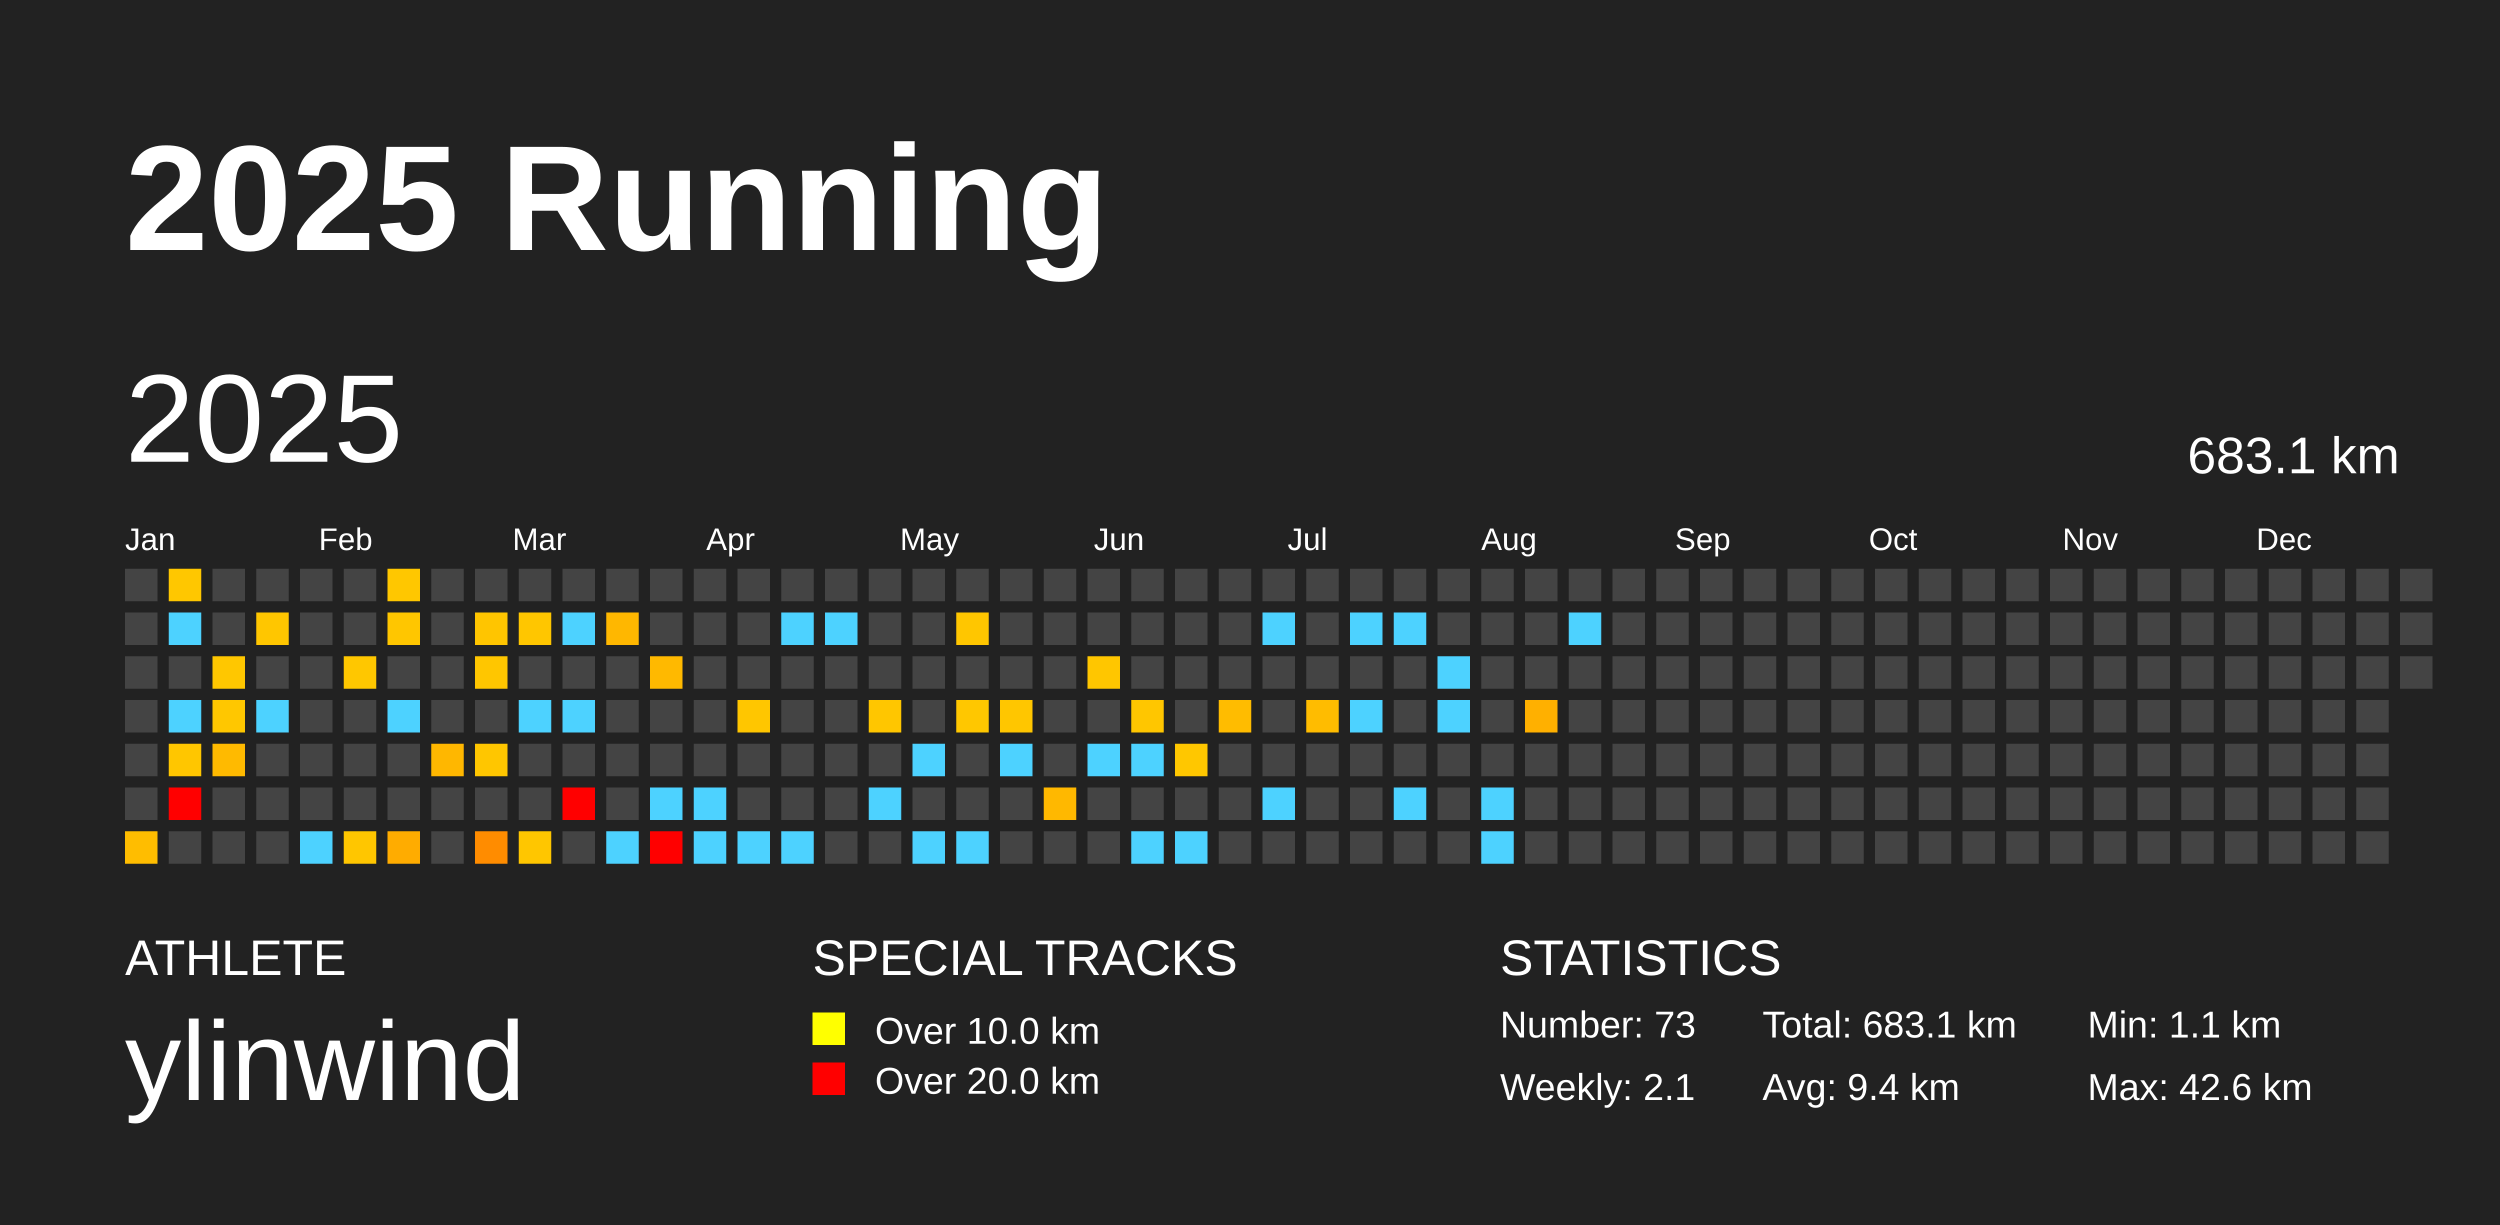
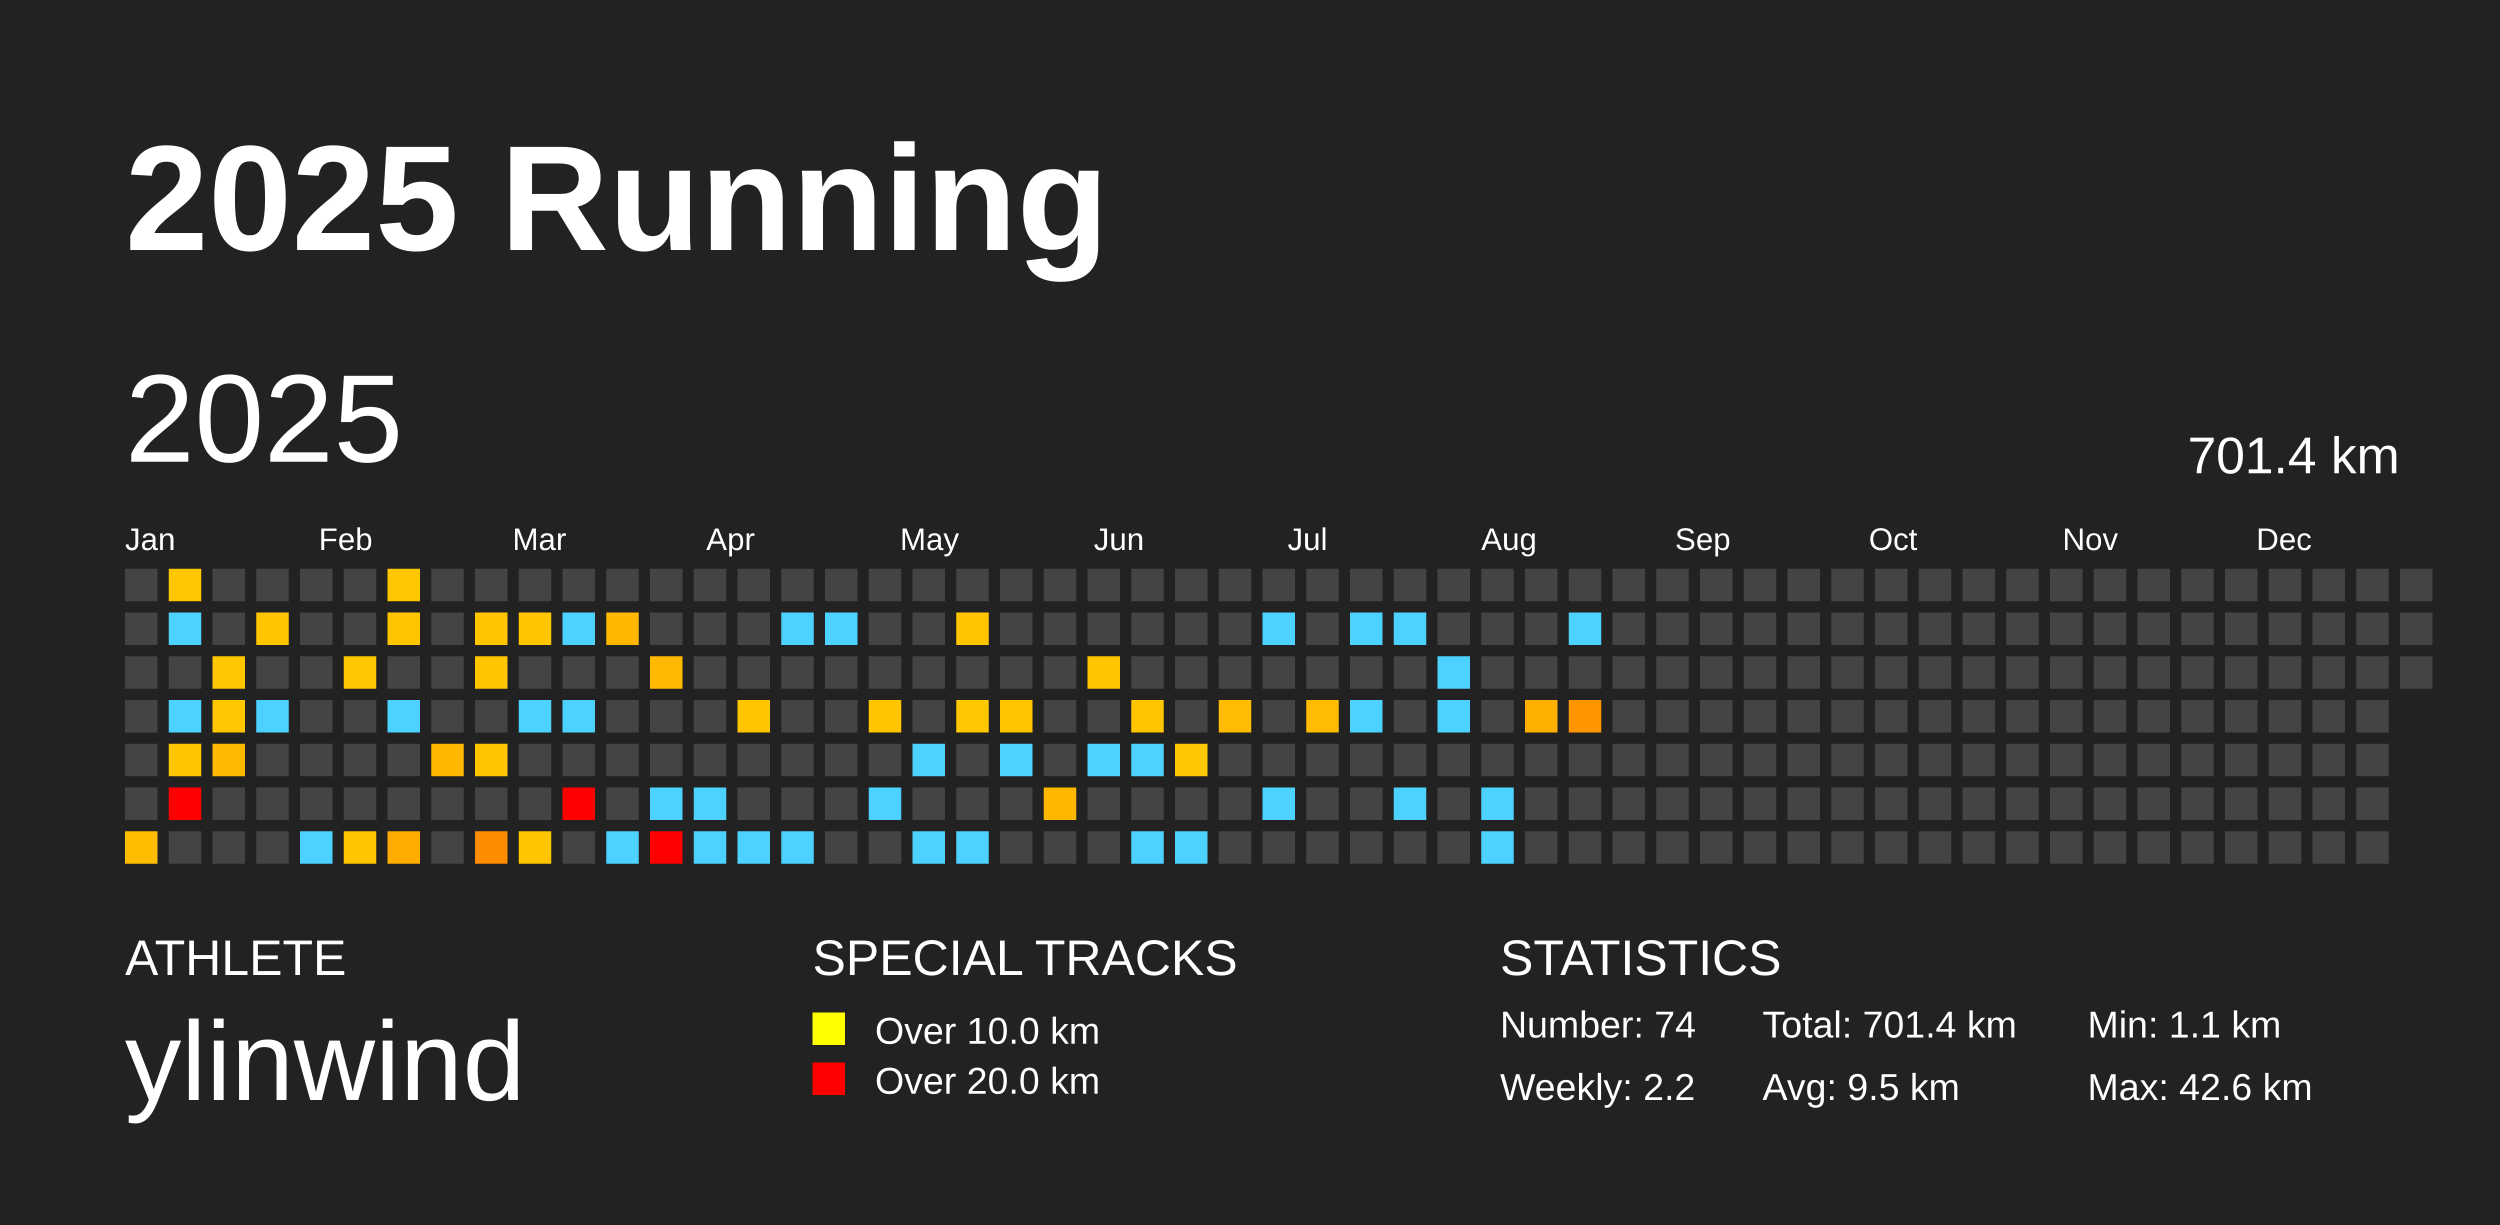
<svg xmlns="http://www.w3.org/2000/svg" baseProfile="full" height="98mm" version="1.1" viewBox="0,0,200,98" width="200mm">
  <defs />
  <rect fill="#222222" height="98" width="200" x="0" y="0" />
  <text fill="#FFFFFF" style="font-size:12px; font-family:Arial; font-weight:bold;" x="10" y="20">2025 Running</text>
  <text fill="#FFFFFF" style="font-size:4px; font-family:Arial" x="10" y="78">ATHLETE</text>
  <text fill="#FFFFFF" style="font-size:9px; font-family:Arial" x="10" y="88">ylinwind</text>
  <text fill="#FFFFFF" style="font-size:4px; font-family:Arial" x="65" y="78">SPECIAL TRACKS</text>
  <rect fill="yellow" height="2.6" width="2.6" x="65" y="81" />
  <text fill="#FFFFFF" style="font-size:3px; font-family:Arial" x="70" y="83.5">Over 10.0 km</text>
  <rect fill="red" height="2.6" width="2.6" x="65" y="85" />
  <text fill="#FFFFFF" style="font-size:3px; font-family:Arial" x="70" y="87.5">Over 20.0 km</text>
  <text fill="#FFFFFF" style="font-size:4px; font-family:Arial" x="120" y="78">STATISTICS</text>
-   <text fill="#FFFFFF" style="font-size:3px; font-family:Arial" x="120" y="83">Number: 73</text>
-   <text fill="#FFFFFF" style="font-size:3px; font-family:Arial" x="120" y="88">Weekly: 2.1</text>
-   <text fill="#FFFFFF" style="font-size:3px; font-family:Arial" x="141" y="83">Total: 683.1 km</text>
-   <text fill="#FFFFFF" style="font-size:3px; font-family:Arial" x="141" y="88">Avg: 9.4 km</text>
+   <text fill="#FFFFFF" style="font-size:3px; font-family:Arial" x="120" y="83">Number: 74</text>
+   <text fill="#FFFFFF" style="font-size:3px; font-family:Arial" x="120" y="88">Weekly: 2.2</text>
+   <text fill="#FFFFFF" style="font-size:3px; font-family:Arial" x="141" y="83">Total: 701.4 km</text>
+   <text fill="#FFFFFF" style="font-size:3px; font-family:Arial" x="141" y="88">Avg: 9.5 km</text>
  <text fill="#FFFFFF" style="font-size:3px; font-family:Arial" x="167" y="83">Min: 1.1 km</text>
  <text fill="#FFFFFF" style="font-size:3px; font-family:Arial" x="167" y="88">Max: 42.6 km</text>
  <text dominant-baseline="hanging" fill="#FFFFFF" style="font-size:10.0px; font-family:Arial;" x="10" y="30">2025</text>
-   <text dominant-baseline="hanging" fill="#FFFFFF" style="font-size:4.125px; font-family:Arial;" x="175" y="35">683.1 km</text>
+   <text dominant-baseline="hanging" fill="#FFFFFF" style="font-size:4.125px; font-family:Arial;" x="175" y="35">701.4 km</text>
  <text fill="#FFFFFF" style="font-size:2.5px; font-family:Arial" x="10.0" y="44">Jan</text>
  <text fill="#FFFFFF" style="font-size:2.5px; font-family:Arial" x="25.5" y="44">Feb</text>
  <text fill="#FFFFFF" style="font-size:2.5px; font-family:Arial" x="41.0" y="44">Mar</text>
  <text fill="#FFFFFF" style="font-size:2.5px; font-family:Arial" x="56.5" y="44">Apr</text>
  <text fill="#FFFFFF" style="font-size:2.5px; font-family:Arial" x="72.0" y="44">May</text>
  <text fill="#FFFFFF" style="font-size:2.5px; font-family:Arial" x="87.5" y="44">Jun</text>
  <text fill="#FFFFFF" style="font-size:2.5px; font-family:Arial" x="103.0" y="44">Jul</text>
  <text fill="#FFFFFF" style="font-size:2.5px; font-family:Arial" x="118.5" y="44">Aug</text>
  <text fill="#FFFFFF" style="font-size:2.5px; font-family:Arial" x="134.0" y="44">Sep</text>
  <text fill="#FFFFFF" style="font-size:2.5px; font-family:Arial" x="149.5" y="44">Oct</text>
  <text fill="#FFFFFF" style="font-size:2.5px; font-family:Arial" x="165.0" y="44">Nov</text>
  <text fill="#FFFFFF" style="font-size:2.5px; font-family:Arial" x="180.5" y="44">Dec</text>
  <rect fill="#444444" height="2.6" width="2.6" x="10.0" y="45.5" />
  <rect fill="#444444" height="2.6" width="2.6" x="10.0" y="49.0" />
  <rect fill="#444444" height="2.6" width="2.6" x="10.0" y="52.5" />
  <rect fill="#444444" height="2.6" width="2.6" x="10.0" y="56.0" />
  <rect fill="#444444" height="2.6" width="2.6" x="10.0" y="59.5" />
  <rect fill="#444444" height="2.6" width="2.6" x="10.0" y="63.0" />
  <rect fill="#ffbd00" height="2.6" width="2.6" x="10.0" y="66.5" />
  <rect fill="#ffc700" height="2.6" width="2.6" x="13.5" y="45.5" />
  <rect fill="#4dd2ff" height="2.6" width="2.6" x="13.5" y="49.0" />
  <rect fill="#444444" height="2.6" width="2.6" x="13.5" y="52.5" />
  <rect fill="#4dd2ff" height="2.6" width="2.6" x="13.5" y="56.0" />
  <rect fill="#ffc600" height="2.6" width="2.6" x="13.5" y="59.5" />
  <rect fill="red" height="2.6" width="2.6" x="13.5" y="63.0" />
  <rect fill="#444444" height="2.6" width="2.6" x="13.5" y="66.5" />
  <rect fill="#444444" height="2.6" width="2.6" x="17.0" y="45.5" />
  <rect fill="#444444" height="2.6" width="2.6" x="17.0" y="49.0" />
  <rect fill="#ffc700" height="2.6" width="2.6" x="17.0" y="52.5" />
  <rect fill="#ffc700" height="2.6" width="2.6" x="17.0" y="56.0" />
  <rect fill="#ffba00" height="2.6" width="2.6" x="17.0" y="59.5" />
  <rect fill="#444444" height="2.6" width="2.6" x="17.0" y="63.0" />
  <rect fill="#444444" height="2.6" width="2.6" x="17.0" y="66.5" />
  <rect fill="#444444" height="2.6" width="2.6" x="20.5" y="45.5" />
  <rect fill="#ffc600" height="2.6" width="2.6" x="20.5" y="49.0" />
  <rect fill="#444444" height="2.6" width="2.6" x="20.5" y="52.5" />
  <rect fill="#4dd2ff" height="2.6" width="2.6" x="20.5" y="56.0" />
  <rect fill="#444444" height="2.6" width="2.6" x="20.5" y="59.5" />
  <rect fill="#444444" height="2.6" width="2.6" x="20.5" y="63.0" />
  <rect fill="#444444" height="2.6" width="2.6" x="20.5" y="66.5" />
  <rect fill="#444444" height="2.6" width="2.6" x="24.0" y="45.5" />
  <rect fill="#444444" height="2.6" width="2.6" x="24.0" y="49.0" />
  <rect fill="#444444" height="2.6" width="2.6" x="24.0" y="52.5" />
  <rect fill="#444444" height="2.6" width="2.6" x="24.0" y="56.0" />
  <rect fill="#444444" height="2.6" width="2.6" x="24.0" y="59.5" />
  <rect fill="#444444" height="2.6" width="2.6" x="24.0" y="63.0" />
  <rect fill="#4dd2ff" height="2.6" width="2.6" x="24.0" y="66.5" />
  <rect fill="#444444" height="2.6" width="2.6" x="27.5" y="45.5" />
  <rect fill="#444444" height="2.6" width="2.6" x="27.5" y="49.0" />
  <rect fill="#ffc700" height="2.6" width="2.6" x="27.5" y="52.5" />
  <rect fill="#444444" height="2.6" width="2.6" x="27.5" y="56.0" />
  <rect fill="#444444" height="2.6" width="2.6" x="27.5" y="59.5" />
  <rect fill="#444444" height="2.6" width="2.6" x="27.5" y="63.0" />
  <rect fill="#ffc600" height="2.6" width="2.6" x="27.5" y="66.5" />
  <rect fill="#ffc700" height="2.6" width="2.6" x="31.0" y="45.5" />
  <rect fill="#ffc600" height="2.6" width="2.6" x="31.0" y="49.0" />
  <rect fill="#444444" height="2.6" width="2.6" x="31.0" y="52.5" />
  <rect fill="#4dd2ff" height="2.6" width="2.6" x="31.0" y="56.0" />
  <rect fill="#444444" height="2.6" width="2.6" x="31.0" y="59.5" />
  <rect fill="#444444" height="2.6" width="2.6" x="31.0" y="63.0" />
  <rect fill="#ffac00" height="2.6" width="2.6" x="31.0" y="66.5" />
  <rect fill="#444444" height="2.6" width="2.6" x="34.5" y="45.5" />
  <rect fill="#444444" height="2.6" width="2.6" x="34.5" y="49.0" />
  <rect fill="#444444" height="2.6" width="2.6" x="34.5" y="52.5" />
  <rect fill="#444444" height="2.6" width="2.6" x="34.5" y="56.0" />
  <rect fill="#ffb700" height="2.6" width="2.6" x="34.5" y="59.5" />
  <rect fill="#444444" height="2.6" width="2.6" x="34.5" y="63.0" />
  <rect fill="#444444" height="2.6" width="2.6" x="34.5" y="66.5" />
  <rect fill="#444444" height="2.6" width="2.6" x="38.0" y="45.5" />
  <rect fill="#ffc500" height="2.6" width="2.6" x="38.0" y="49.0" />
  <rect fill="#ffc600" height="2.6" width="2.6" x="38.0" y="52.5" />
  <rect fill="#444444" height="2.6" width="2.6" x="38.0" y="56.0" />
  <rect fill="#ffc600" height="2.6" width="2.6" x="38.0" y="59.5" />
  <rect fill="#444444" height="2.6" width="2.6" x="38.0" y="63.0" />
  <rect fill="#ff8c00" height="2.6" width="2.6" x="38.0" y="66.5" />
  <rect fill="#444444" height="2.6" width="2.6" x="41.5" y="45.5" />
  <rect fill="#ffc600" height="2.6" width="2.6" x="41.5" y="49.0" />
  <rect fill="#444444" height="2.6" width="2.6" x="41.5" y="52.5" />
  <rect fill="#4dd2ff" height="2.6" width="2.6" x="41.5" y="56.0" />
  <rect fill="#444444" height="2.6" width="2.6" x="41.5" y="59.5" />
  <rect fill="#444444" height="2.6" width="2.6" x="41.5" y="63.0" />
  <rect fill="#ffc600" height="2.6" width="2.6" x="41.5" y="66.5" />
  <rect fill="#444444" height="2.6" width="2.6" x="45.0" y="45.5" />
  <rect fill="#4dd2ff" height="2.6" width="2.6" x="45.0" y="49.0" />
  <rect fill="#444444" height="2.6" width="2.6" x="45.0" y="52.5" />
  <rect fill="#4dd2ff" height="2.6" width="2.6" x="45.0" y="56.0" />
  <rect fill="#444444" height="2.6" width="2.6" x="45.0" y="59.5" />
  <rect fill="red" height="2.6" width="2.6" x="45.0" y="63.0" />
  <rect fill="#444444" height="2.6" width="2.6" x="45.0" y="66.5" />
  <rect fill="#444444" height="2.6" width="2.6" x="48.5" y="45.5" />
  <rect fill="#ffb700" height="2.6" width="2.6" x="48.5" y="49.0" />
  <rect fill="#444444" height="2.6" width="2.6" x="48.5" y="52.5" />
  <rect fill="#444444" height="2.6" width="2.6" x="48.5" y="56.0" />
  <rect fill="#444444" height="2.6" width="2.6" x="48.5" y="59.5" />
  <rect fill="#444444" height="2.6" width="2.6" x="48.5" y="63.0" />
  <rect fill="#4dd2ff" height="2.6" width="2.6" x="48.5" y="66.5" />
  <rect fill="#444444" height="2.6" width="2.6" x="52.0" y="45.5" />
  <rect fill="#444444" height="2.6" width="2.6" x="52.0" y="49.0" />
  <rect fill="#ffb900" height="2.6" width="2.6" x="52.0" y="52.5" />
  <rect fill="#444444" height="2.6" width="2.6" x="52.0" y="56.0" />
  <rect fill="#444444" height="2.6" width="2.6" x="52.0" y="59.5" />
  <rect fill="#4dd2ff" height="2.6" width="2.6" x="52.0" y="63.0" />
  <rect fill="red" height="2.6" width="2.6" x="52.0" y="66.5" />
  <rect fill="#444444" height="2.6" width="2.6" x="55.5" y="45.5" />
  <rect fill="#444444" height="2.6" width="2.6" x="55.5" y="49.0" />
  <rect fill="#444444" height="2.6" width="2.6" x="55.5" y="52.5" />
  <rect fill="#444444" height="2.6" width="2.6" x="55.5" y="56.0" />
  <rect fill="#444444" height="2.6" width="2.6" x="55.5" y="59.5" />
  <rect fill="#4dd2ff" height="2.6" width="2.6" x="55.5" y="63.0" />
  <rect fill="#4dd2ff" height="2.6" width="2.6" x="55.5" y="66.5" />
  <rect fill="#444444" height="2.6" width="2.6" x="59.0" y="45.5" />
  <rect fill="#444444" height="2.6" width="2.6" x="59.0" y="49.0" />
  <rect fill="#444444" height="2.6" width="2.6" x="59.0" y="52.5" />
  <rect fill="#ffc600" height="2.6" width="2.6" x="59.0" y="56.0" />
  <rect fill="#444444" height="2.6" width="2.6" x="59.0" y="59.5" />
  <rect fill="#444444" height="2.6" width="2.6" x="59.0" y="63.0" />
  <rect fill="#4dd2ff" height="2.6" width="2.6" x="59.0" y="66.5" />
  <rect fill="#444444" height="2.6" width="2.6" x="62.5" y="45.5" />
  <rect fill="#4dd2ff" height="2.6" width="2.6" x="62.5" y="49.0" />
  <rect fill="#444444" height="2.6" width="2.6" x="62.5" y="52.5" />
  <rect fill="#444444" height="2.6" width="2.6" x="62.5" y="56.0" />
  <rect fill="#444444" height="2.6" width="2.6" x="62.5" y="59.5" />
  <rect fill="#444444" height="2.6" width="2.6" x="62.5" y="63.0" />
  <rect fill="#4dd2ff" height="2.6" width="2.6" x="62.5" y="66.5" />
  <rect fill="#444444" height="2.6" width="2.6" x="66.0" y="45.5" />
  <rect fill="#4dd2ff" height="2.6" width="2.6" x="66.0" y="49.0" />
  <rect fill="#444444" height="2.6" width="2.6" x="66.0" y="52.5" />
  <rect fill="#444444" height="2.6" width="2.6" x="66.0" y="56.0" />
  <rect fill="#444444" height="2.6" width="2.6" x="66.0" y="59.5" />
  <rect fill="#444444" height="2.6" width="2.6" x="66.0" y="63.0" />
  <rect fill="#444444" height="2.6" width="2.6" x="66.0" y="66.5" />
  <rect fill="#444444" height="2.6" width="2.6" x="69.5" y="45.5" />
  <rect fill="#444444" height="2.6" width="2.6" x="69.5" y="49.0" />
  <rect fill="#444444" height="2.6" width="2.6" x="69.5" y="52.5" />
  <rect fill="#ffc600" height="2.6" width="2.6" x="69.5" y="56.0" />
  <rect fill="#444444" height="2.6" width="2.6" x="69.5" y="59.5" />
  <rect fill="#4dd2ff" height="2.6" width="2.6" x="69.5" y="63.0" />
  <rect fill="#444444" height="2.6" width="2.6" x="69.5" y="66.5" />
  <rect fill="#444444" height="2.6" width="2.6" x="73.0" y="45.5" />
  <rect fill="#444444" height="2.6" width="2.6" x="73.0" y="49.0" />
  <rect fill="#444444" height="2.6" width="2.6" x="73.0" y="52.5" />
  <rect fill="#444444" height="2.6" width="2.6" x="73.0" y="56.0" />
  <rect fill="#4dd2ff" height="2.6" width="2.6" x="73.0" y="59.5" />
  <rect fill="#444444" height="2.6" width="2.6" x="73.0" y="63.0" />
  <rect fill="#4dd2ff" height="2.6" width="2.6" x="73.0" y="66.5" />
  <rect fill="#444444" height="2.6" width="2.6" x="76.5" y="45.5" />
  <rect fill="#ffc600" height="2.6" width="2.6" x="76.5" y="49.0" />
  <rect fill="#444444" height="2.6" width="2.6" x="76.5" y="52.5" />
  <rect fill="#ffc700" height="2.6" width="2.6" x="76.5" y="56.0" />
  <rect fill="#444444" height="2.6" width="2.6" x="76.5" y="59.5" />
  <rect fill="#444444" height="2.6" width="2.6" x="76.5" y="63.0" />
  <rect fill="#4dd2ff" height="2.6" width="2.6" x="76.5" y="66.5" />
  <rect fill="#444444" height="2.6" width="2.6" x="80.0" y="45.5" />
  <rect fill="#444444" height="2.6" width="2.6" x="80.0" y="49.0" />
  <rect fill="#444444" height="2.6" width="2.6" x="80.0" y="52.5" />
  <rect fill="#ffc600" height="2.6" width="2.6" x="80.0" y="56.0" />
  <rect fill="#4dd2ff" height="2.6" width="2.6" x="80.0" y="59.5" />
  <rect fill="#444444" height="2.6" width="2.6" x="80.0" y="63.0" />
  <rect fill="#444444" height="2.6" width="2.6" x="80.0" y="66.5" />
  <rect fill="#444444" height="2.6" width="2.6" x="83.5" y="45.5" />
  <rect fill="#444444" height="2.6" width="2.6" x="83.5" y="49.0" />
  <rect fill="#444444" height="2.6" width="2.6" x="83.5" y="52.5" />
  <rect fill="#444444" height="2.6" width="2.6" x="83.5" y="56.0" />
  <rect fill="#444444" height="2.6" width="2.6" x="83.5" y="59.5" />
  <rect fill="#ffb800" height="2.6" width="2.6" x="83.5" y="63.0" />
  <rect fill="#444444" height="2.6" width="2.6" x="83.5" y="66.5" />
  <rect fill="#444444" height="2.6" width="2.6" x="87.0" y="45.5" />
  <rect fill="#444444" height="2.6" width="2.6" x="87.0" y="49.0" />
  <rect fill="#ffc600" height="2.6" width="2.6" x="87.0" y="52.5" />
  <rect fill="#444444" height="2.6" width="2.6" x="87.0" y="56.0" />
  <rect fill="#4dd2ff" height="2.6" width="2.6" x="87.0" y="59.5" />
  <rect fill="#444444" height="2.6" width="2.6" x="87.0" y="63.0" />
  <rect fill="#444444" height="2.6" width="2.6" x="87.0" y="66.5" />
  <rect fill="#444444" height="2.6" width="2.6" x="90.5" y="45.5" />
  <rect fill="#444444" height="2.6" width="2.6" x="90.5" y="49.0" />
  <rect fill="#444444" height="2.6" width="2.6" x="90.5" y="52.5" />
  <rect fill="#ffc600" height="2.6" width="2.6" x="90.5" y="56.0" />
  <rect fill="#4dd2ff" height="2.6" width="2.6" x="90.5" y="59.5" />
  <rect fill="#444444" height="2.6" width="2.6" x="90.5" y="63.0" />
  <rect fill="#4dd2ff" height="2.6" width="2.6" x="90.5" y="66.5" />
  <rect fill="#444444" height="2.6" width="2.6" x="94.0" y="45.5" />
  <rect fill="#444444" height="2.6" width="2.6" x="94.0" y="49.0" />
  <rect fill="#444444" height="2.6" width="2.6" x="94.0" y="52.5" />
  <rect fill="#444444" height="2.6" width="2.6" x="94.0" y="56.0" />
  <rect fill="#ffc700" height="2.6" width="2.6" x="94.0" y="59.5" />
  <rect fill="#444444" height="2.6" width="2.6" x="94.0" y="63.0" />
  <rect fill="#4dd2ff" height="2.6" width="2.6" x="94.0" y="66.5" />
  <rect fill="#444444" height="2.6" width="2.6" x="97.5" y="45.5" />
  <rect fill="#444444" height="2.6" width="2.6" x="97.5" y="49.0" />
  <rect fill="#444444" height="2.6" width="2.6" x="97.5" y="52.5" />
  <rect fill="#ffbc00" height="2.6" width="2.6" x="97.5" y="56.0" />
  <rect fill="#444444" height="2.6" width="2.6" x="97.5" y="59.5" />
  <rect fill="#444444" height="2.6" width="2.6" x="97.5" y="63.0" />
  <rect fill="#444444" height="2.6" width="2.6" x="97.5" y="66.5" />
  <rect fill="#444444" height="2.6" width="2.6" x="101.0" y="45.5" />
  <rect fill="#4dd2ff" height="2.6" width="2.6" x="101.0" y="49.0" />
  <rect fill="#444444" height="2.6" width="2.6" x="101.0" y="52.5" />
  <rect fill="#444444" height="2.6" width="2.6" x="101.0" y="56.0" />
  <rect fill="#444444" height="2.6" width="2.6" x="101.0" y="59.5" />
  <rect fill="#4dd2ff" height="2.6" width="2.6" x="101.0" y="63.0" />
  <rect fill="#444444" height="2.6" width="2.6" x="101.0" y="66.5" />
  <rect fill="#444444" height="2.6" width="2.6" x="104.5" y="45.5" />
  <rect fill="#444444" height="2.6" width="2.6" x="104.5" y="49.0" />
  <rect fill="#444444" height="2.6" width="2.6" x="104.5" y="52.5" />
  <rect fill="#ffbc00" height="2.6" width="2.6" x="104.5" y="56.0" />
  <rect fill="#444444" height="2.6" width="2.6" x="104.5" y="59.5" />
  <rect fill="#444444" height="2.6" width="2.6" x="104.5" y="63.0" />
  <rect fill="#444444" height="2.6" width="2.6" x="104.5" y="66.5" />
  <rect fill="#444444" height="2.6" width="2.6" x="108.0" y="45.5" />
  <rect fill="#4dd2ff" height="2.6" width="2.6" x="108.0" y="49.0" />
  <rect fill="#444444" height="2.6" width="2.6" x="108.0" y="52.5" />
  <rect fill="#4dd2ff" height="2.6" width="2.6" x="108.0" y="56.0" />
  <rect fill="#444444" height="2.6" width="2.6" x="108.0" y="59.5" />
  <rect fill="#444444" height="2.6" width="2.6" x="108.0" y="63.0" />
  <rect fill="#444444" height="2.6" width="2.6" x="108.0" y="66.5" />
  <rect fill="#444444" height="2.6" width="2.6" x="111.5" y="45.5" />
  <rect fill="#4dd2ff" height="2.6" width="2.6" x="111.5" y="49.0" />
  <rect fill="#444444" height="2.6" width="2.6" x="111.5" y="52.5" />
  <rect fill="#444444" height="2.6" width="2.6" x="111.5" y="56.0" />
  <rect fill="#444444" height="2.6" width="2.6" x="111.5" y="59.5" />
  <rect fill="#4dd2ff" height="2.6" width="2.6" x="111.5" y="63.0" />
  <rect fill="#444444" height="2.6" width="2.6" x="111.5" y="66.5" />
  <rect fill="#444444" height="2.6" width="2.6" x="115.0" y="45.5" />
  <rect fill="#444444" height="2.6" width="2.6" x="115.0" y="49.0" />
  <rect fill="#4dd2ff" height="2.6" width="2.6" x="115.0" y="52.5" />
  <rect fill="#4dd2ff" height="2.6" width="2.6" x="115.0" y="56.0" />
  <rect fill="#444444" height="2.6" width="2.6" x="115.0" y="59.5" />
  <rect fill="#444444" height="2.6" width="2.6" x="115.0" y="63.0" />
  <rect fill="#444444" height="2.6" width="2.6" x="115.0" y="66.5" />
  <rect fill="#444444" height="2.6" width="2.6" x="118.5" y="45.5" />
  <rect fill="#444444" height="2.6" width="2.6" x="118.5" y="49.0" />
  <rect fill="#444444" height="2.6" width="2.6" x="118.5" y="52.5" />
  <rect fill="#444444" height="2.6" width="2.6" x="118.5" y="56.0" />
  <rect fill="#444444" height="2.6" width="2.6" x="118.5" y="59.5" />
  <rect fill="#4dd2ff" height="2.6" width="2.6" x="118.5" y="63.0" />
  <rect fill="#4dd2ff" height="2.6" width="2.6" x="118.5" y="66.5" />
  <rect fill="#444444" height="2.6" width="2.6" x="122.0" y="45.5" />
  <rect fill="#444444" height="2.6" width="2.6" x="122.0" y="49.0" />
  <rect fill="#444444" height="2.6" width="2.6" x="122.0" y="52.5" />
  <rect fill="#ffb000" height="2.6" width="2.6" x="122.0" y="56.0" />
  <rect fill="#444444" height="2.6" width="2.6" x="122.0" y="59.5" />
  <rect fill="#444444" height="2.6" width="2.6" x="122.0" y="63.0" />
  <rect fill="#444444" height="2.6" width="2.6" x="122.0" y="66.5" />
  <rect fill="#444444" height="2.6" width="2.6" x="125.5" y="45.5" />
  <rect fill="#4dd2ff" height="2.6" width="2.6" x="125.5" y="49.0" />
  <rect fill="#444444" height="2.6" width="2.6" x="125.5" y="52.5" />
-   <rect fill="#444444" height="2.6" width="2.6" x="125.5" y="56.0" />
+   <rect fill="#ff9600" height="2.6" width="2.6" x="125.5" y="56.0" />
  <rect fill="#444444" height="2.6" width="2.6" x="125.5" y="59.5" />
  <rect fill="#444444" height="2.6" width="2.6" x="125.5" y="63.0" />
  <rect fill="#444444" height="2.6" width="2.6" x="125.5" y="66.5" />
  <rect fill="#444444" height="2.6" width="2.6" x="129.0" y="45.5" />
  <rect fill="#444444" height="2.6" width="2.6" x="129.0" y="49.0" />
  <rect fill="#444444" height="2.6" width="2.6" x="129.0" y="52.5" />
  <rect fill="#444444" height="2.6" width="2.6" x="129.0" y="56.0" />
  <rect fill="#444444" height="2.6" width="2.6" x="129.0" y="59.5" />
  <rect fill="#444444" height="2.6" width="2.6" x="129.0" y="63.0" />
  <rect fill="#444444" height="2.6" width="2.6" x="129.0" y="66.5" />
  <rect fill="#444444" height="2.6" width="2.6" x="132.5" y="45.5" />
  <rect fill="#444444" height="2.6" width="2.6" x="132.5" y="49.0" />
  <rect fill="#444444" height="2.6" width="2.6" x="132.5" y="52.5" />
  <rect fill="#444444" height="2.6" width="2.6" x="132.5" y="56.0" />
  <rect fill="#444444" height="2.6" width="2.6" x="132.5" y="59.5" />
  <rect fill="#444444" height="2.6" width="2.6" x="132.5" y="63.0" />
  <rect fill="#444444" height="2.6" width="2.6" x="132.5" y="66.5" />
  <rect fill="#444444" height="2.6" width="2.6" x="136.0" y="45.5" />
  <rect fill="#444444" height="2.6" width="2.6" x="136.0" y="49.0" />
  <rect fill="#444444" height="2.6" width="2.6" x="136.0" y="52.5" />
  <rect fill="#444444" height="2.6" width="2.6" x="136.0" y="56.0" />
  <rect fill="#444444" height="2.6" width="2.6" x="136.0" y="59.5" />
  <rect fill="#444444" height="2.6" width="2.6" x="136.0" y="63.0" />
  <rect fill="#444444" height="2.6" width="2.6" x="136.0" y="66.5" />
  <rect fill="#444444" height="2.6" width="2.6" x="139.5" y="45.5" />
  <rect fill="#444444" height="2.6" width="2.6" x="139.5" y="49.0" />
  <rect fill="#444444" height="2.6" width="2.6" x="139.5" y="52.5" />
  <rect fill="#444444" height="2.6" width="2.6" x="139.5" y="56.0" />
  <rect fill="#444444" height="2.6" width="2.6" x="139.5" y="59.5" />
  <rect fill="#444444" height="2.6" width="2.6" x="139.5" y="63.0" />
  <rect fill="#444444" height="2.6" width="2.6" x="139.5" y="66.5" />
  <rect fill="#444444" height="2.6" width="2.6" x="143.0" y="45.5" />
  <rect fill="#444444" height="2.6" width="2.6" x="143.0" y="49.0" />
  <rect fill="#444444" height="2.6" width="2.6" x="143.0" y="52.5" />
  <rect fill="#444444" height="2.6" width="2.6" x="143.0" y="56.0" />
  <rect fill="#444444" height="2.6" width="2.6" x="143.0" y="59.5" />
  <rect fill="#444444" height="2.6" width="2.6" x="143.0" y="63.0" />
  <rect fill="#444444" height="2.6" width="2.6" x="143.0" y="66.5" />
  <rect fill="#444444" height="2.6" width="2.6" x="146.5" y="45.5" />
  <rect fill="#444444" height="2.6" width="2.6" x="146.5" y="49.0" />
  <rect fill="#444444" height="2.6" width="2.6" x="146.5" y="52.5" />
  <rect fill="#444444" height="2.6" width="2.6" x="146.5" y="56.0" />
  <rect fill="#444444" height="2.6" width="2.6" x="146.5" y="59.5" />
  <rect fill="#444444" height="2.6" width="2.6" x="146.5" y="63.0" />
  <rect fill="#444444" height="2.6" width="2.6" x="146.5" y="66.5" />
  <rect fill="#444444" height="2.6" width="2.6" x="150.0" y="45.5" />
  <rect fill="#444444" height="2.6" width="2.6" x="150.0" y="49.0" />
  <rect fill="#444444" height="2.6" width="2.6" x="150.0" y="52.5" />
  <rect fill="#444444" height="2.6" width="2.6" x="150.0" y="56.0" />
  <rect fill="#444444" height="2.6" width="2.6" x="150.0" y="59.5" />
  <rect fill="#444444" height="2.6" width="2.6" x="150.0" y="63.0" />
  <rect fill="#444444" height="2.6" width="2.6" x="150.0" y="66.5" />
  <rect fill="#444444" height="2.6" width="2.6" x="153.5" y="45.5" />
  <rect fill="#444444" height="2.6" width="2.6" x="153.5" y="49.0" />
  <rect fill="#444444" height="2.6" width="2.6" x="153.5" y="52.5" />
  <rect fill="#444444" height="2.6" width="2.6" x="153.5" y="56.0" />
  <rect fill="#444444" height="2.6" width="2.6" x="153.5" y="59.5" />
  <rect fill="#444444" height="2.6" width="2.6" x="153.5" y="63.0" />
  <rect fill="#444444" height="2.6" width="2.6" x="153.5" y="66.5" />
  <rect fill="#444444" height="2.6" width="2.6" x="157.0" y="45.5" />
  <rect fill="#444444" height="2.6" width="2.6" x="157.0" y="49.0" />
  <rect fill="#444444" height="2.6" width="2.6" x="157.0" y="52.5" />
  <rect fill="#444444" height="2.6" width="2.6" x="157.0" y="56.0" />
  <rect fill="#444444" height="2.6" width="2.6" x="157.0" y="59.5" />
  <rect fill="#444444" height="2.6" width="2.6" x="157.0" y="63.0" />
  <rect fill="#444444" height="2.6" width="2.6" x="157.0" y="66.5" />
  <rect fill="#444444" height="2.6" width="2.6" x="160.5" y="45.5" />
  <rect fill="#444444" height="2.6" width="2.6" x="160.5" y="49.0" />
  <rect fill="#444444" height="2.6" width="2.6" x="160.5" y="52.5" />
  <rect fill="#444444" height="2.6" width="2.6" x="160.5" y="56.0" />
  <rect fill="#444444" height="2.6" width="2.6" x="160.5" y="59.5" />
  <rect fill="#444444" height="2.6" width="2.6" x="160.5" y="63.0" />
  <rect fill="#444444" height="2.6" width="2.6" x="160.5" y="66.5" />
  <rect fill="#444444" height="2.6" width="2.6" x="164.0" y="45.5" />
  <rect fill="#444444" height="2.6" width="2.6" x="164.0" y="49.0" />
  <rect fill="#444444" height="2.6" width="2.6" x="164.0" y="52.5" />
  <rect fill="#444444" height="2.6" width="2.6" x="164.0" y="56.0" />
  <rect fill="#444444" height="2.6" width="2.6" x="164.0" y="59.5" />
  <rect fill="#444444" height="2.6" width="2.6" x="164.0" y="63.0" />
  <rect fill="#444444" height="2.6" width="2.6" x="164.0" y="66.5" />
  <rect fill="#444444" height="2.6" width="2.6" x="167.5" y="45.5" />
  <rect fill="#444444" height="2.6" width="2.6" x="167.5" y="49.0" />
  <rect fill="#444444" height="2.6" width="2.6" x="167.5" y="52.5" />
  <rect fill="#444444" height="2.6" width="2.6" x="167.5" y="56.0" />
  <rect fill="#444444" height="2.6" width="2.6" x="167.5" y="59.5" />
  <rect fill="#444444" height="2.6" width="2.6" x="167.5" y="63.0" />
  <rect fill="#444444" height="2.6" width="2.6" x="167.5" y="66.5" />
  <rect fill="#444444" height="2.6" width="2.6" x="171.0" y="45.5" />
  <rect fill="#444444" height="2.6" width="2.6" x="171.0" y="49.0" />
  <rect fill="#444444" height="2.6" width="2.6" x="171.0" y="52.5" />
  <rect fill="#444444" height="2.6" width="2.6" x="171.0" y="56.0" />
  <rect fill="#444444" height="2.6" width="2.6" x="171.0" y="59.5" />
  <rect fill="#444444" height="2.6" width="2.6" x="171.0" y="63.0" />
  <rect fill="#444444" height="2.6" width="2.6" x="171.0" y="66.5" />
  <rect fill="#444444" height="2.6" width="2.6" x="174.5" y="45.5" />
  <rect fill="#444444" height="2.6" width="2.6" x="174.5" y="49.0" />
  <rect fill="#444444" height="2.6" width="2.6" x="174.5" y="52.5" />
  <rect fill="#444444" height="2.6" width="2.6" x="174.5" y="56.0" />
  <rect fill="#444444" height="2.6" width="2.6" x="174.5" y="59.5" />
  <rect fill="#444444" height="2.6" width="2.6" x="174.5" y="63.0" />
  <rect fill="#444444" height="2.6" width="2.6" x="174.5" y="66.5" />
  <rect fill="#444444" height="2.6" width="2.6" x="178.0" y="45.5" />
  <rect fill="#444444" height="2.6" width="2.6" x="178.0" y="49.0" />
  <rect fill="#444444" height="2.6" width="2.6" x="178.0" y="52.5" />
  <rect fill="#444444" height="2.6" width="2.6" x="178.0" y="56.0" />
  <rect fill="#444444" height="2.6" width="2.6" x="178.0" y="59.5" />
  <rect fill="#444444" height="2.6" width="2.6" x="178.0" y="63.0" />
  <rect fill="#444444" height="2.6" width="2.6" x="178.0" y="66.5" />
  <rect fill="#444444" height="2.6" width="2.6" x="181.5" y="45.5" />
  <rect fill="#444444" height="2.6" width="2.6" x="181.5" y="49.0" />
  <rect fill="#444444" height="2.6" width="2.6" x="181.5" y="52.5" />
  <rect fill="#444444" height="2.6" width="2.6" x="181.5" y="56.0" />
  <rect fill="#444444" height="2.6" width="2.6" x="181.5" y="59.5" />
  <rect fill="#444444" height="2.6" width="2.6" x="181.5" y="63.0" />
  <rect fill="#444444" height="2.6" width="2.6" x="181.5" y="66.5" />
  <rect fill="#444444" height="2.6" width="2.6" x="185.0" y="45.5" />
  <rect fill="#444444" height="2.6" width="2.6" x="185.0" y="49.0" />
  <rect fill="#444444" height="2.6" width="2.6" x="185.0" y="52.5" />
  <rect fill="#444444" height="2.6" width="2.6" x="185.0" y="56.0" />
  <rect fill="#444444" height="2.6" width="2.6" x="185.0" y="59.5" />
  <rect fill="#444444" height="2.6" width="2.6" x="185.0" y="63.0" />
  <rect fill="#444444" height="2.6" width="2.6" x="185.0" y="66.5" />
  <rect fill="#444444" height="2.6" width="2.6" x="188.5" y="45.5" />
  <rect fill="#444444" height="2.6" width="2.6" x="188.5" y="49.0" />
  <rect fill="#444444" height="2.6" width="2.6" x="188.5" y="52.5" />
  <rect fill="#444444" height="2.6" width="2.6" x="188.5" y="56.0" />
  <rect fill="#444444" height="2.6" width="2.6" x="188.5" y="59.5" />
  <rect fill="#444444" height="2.6" width="2.6" x="188.5" y="63.0" />
  <rect fill="#444444" height="2.6" width="2.6" x="188.5" y="66.5" />
  <rect fill="#444444" height="2.6" width="2.6" x="192.0" y="45.5" />
  <rect fill="#444444" height="2.6" width="2.6" x="192.0" y="49.0" />
  <rect fill="#444444" height="2.6" width="2.6" x="192.0" y="52.5" />
</svg>
